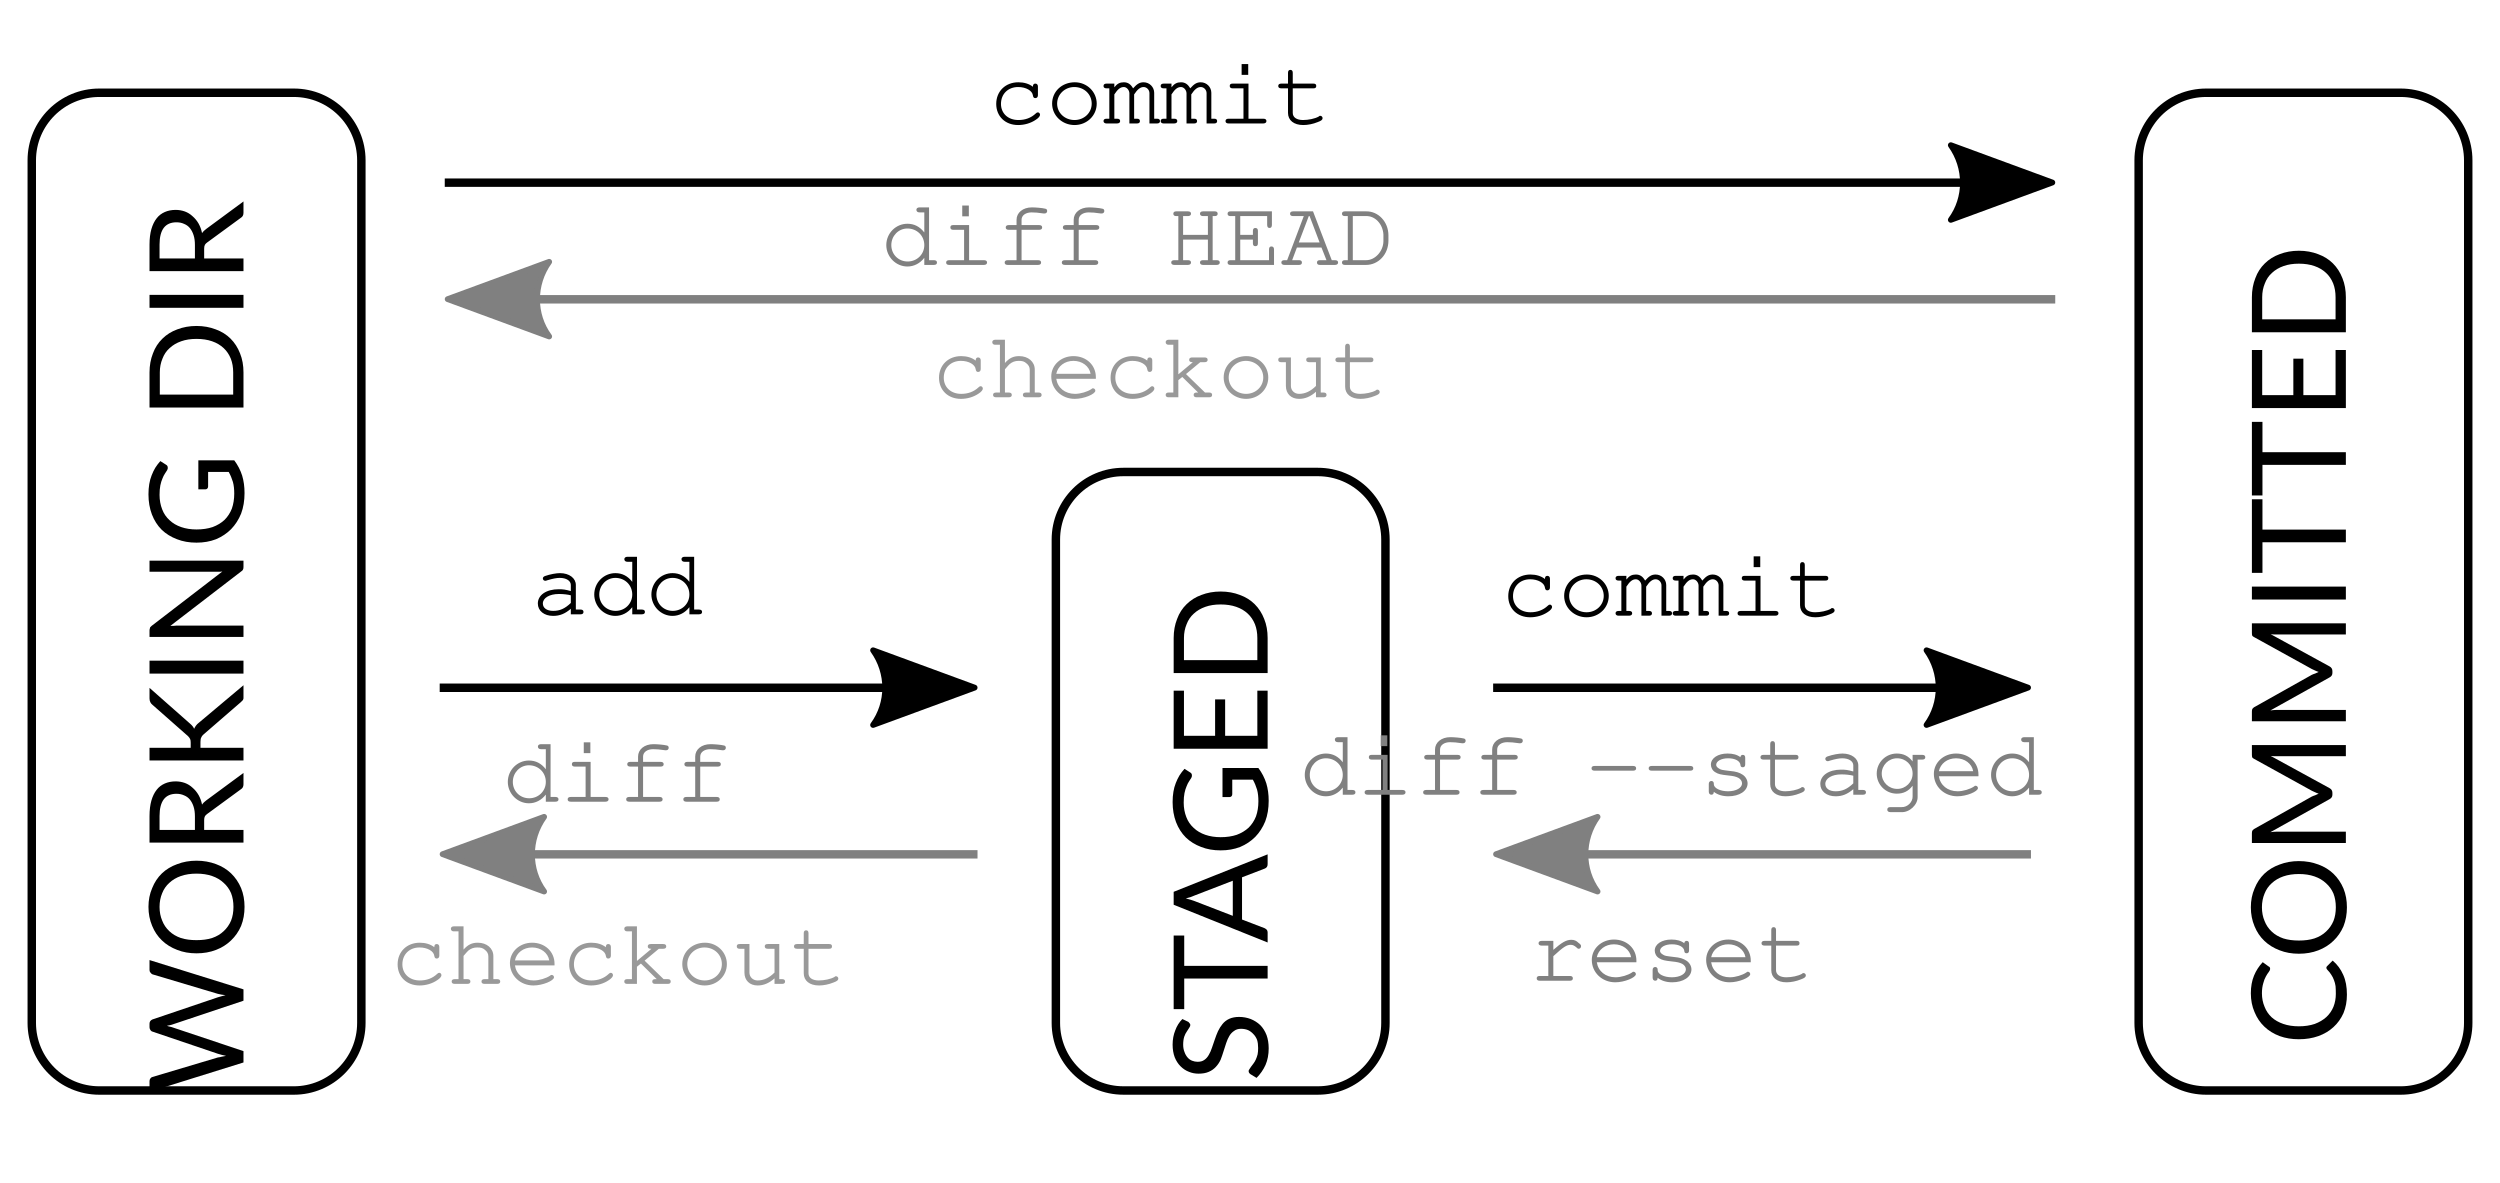
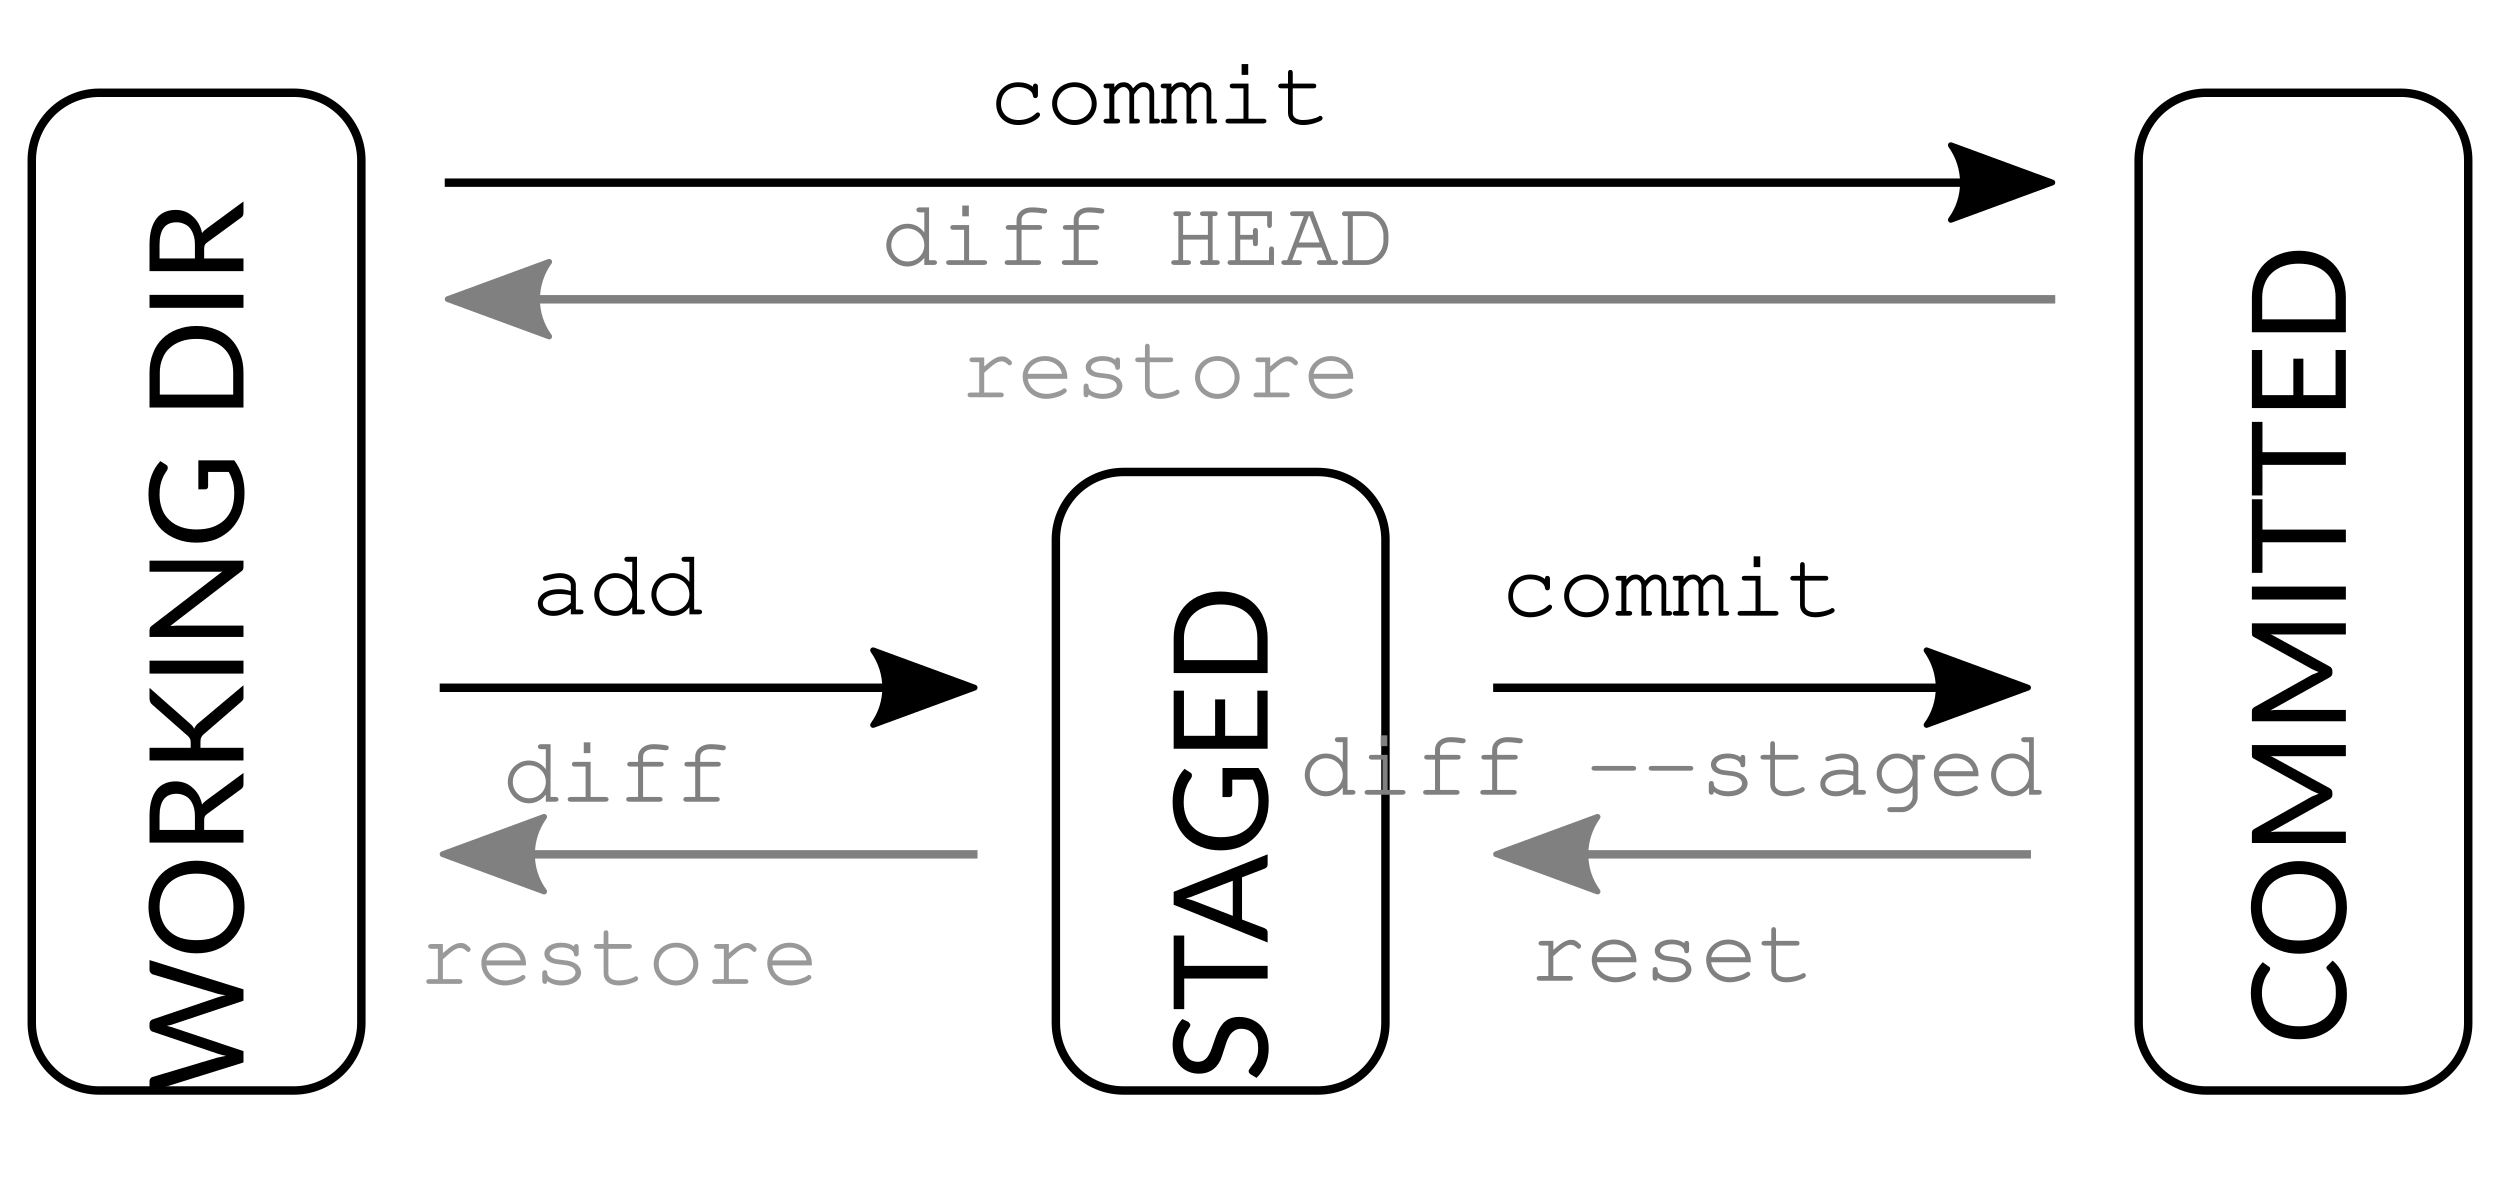
<svg xmlns="http://www.w3.org/2000/svg" width="148mm" height="70mm" viewBox="0 0 148 70" version="1.1" id="svg8">
  <defs id="defs2">
    <marker orient="auto" refY="0" refX="0" id="Arrow2Lend" style="overflow:visible">
      <path id="path941" style="fill:#000000;fill-opacity:1;fill-rule:evenodd;stroke:#000000;stroke-width:0.625;stroke-linejoin:round;stroke-opacity:1" d="M 8.719,4.034 -2.207,0.016 8.719,-4.002 c -1.745,2.372 -1.735,5.617 -6e-7,8.035 z" transform="matrix(-1.1,0,0,-1.1,-1.1,0)" />
    </marker>
    <marker orient="auto" refY="0" refX="0" id="Arrow1Lend" style="overflow:visible">
      <path id="path923" d="M 0,0 5,-5 -12.5,0 5,5 Z" style="fill:#000000;fill-opacity:1;fill-rule:evenodd;stroke:#000000;stroke-width:1pt;stroke-opacity:1" transform="matrix(-0.8,0,0,-0.8,-10,0)" />
    </marker>
    <marker orient="auto" refY="0" refX="0" id="Arrow2Lend-0" style="overflow:visible">
      <path id="path941-0" style="fill:#000000;fill-opacity:1;fill-rule:evenodd;stroke:#000000;stroke-width:0.625;stroke-linejoin:round;stroke-opacity:1" d="M 8.719,4.034 -2.207,0.016 8.719,-4.002 c -1.745,2.372 -1.735,5.617 -6e-7,8.035 z" transform="matrix(-1.1,0,0,-1.1,-1.1,0)" />
    </marker>
    <marker orient="auto" refY="0" refX="0" id="Arrow2Lend-4" style="overflow:visible">
      <path id="path941-2" style="fill:#000000;fill-opacity:1;fill-rule:evenodd;stroke:#000000;stroke-width:0.625;stroke-linejoin:round;stroke-opacity:1" d="M 8.719,4.034 -2.207,0.016 8.719,-4.002 c -1.745,2.372 -1.735,5.617 -6e-7,8.035 z" transform="matrix(-1.1,0,0,-1.1,-1.1,0)" />
    </marker>
    <marker orient="auto" refY="0" refX="0" id="Arrow2Lend-9" style="overflow:visible">
      <path id="path941-4" style="fill:#000000;fill-opacity:1;fill-rule:evenodd;stroke:#000000;stroke-width:0.625;stroke-linejoin:round;stroke-opacity:1" d="M 8.719,4.034 -2.207,0.016 8.719,-4.002 c -1.745,2.372 -1.735,5.617 -6e-7,8.035 z" transform="matrix(-1.1,0,0,-1.1,-1.1,0)" />
    </marker>
    <marker orient="auto" refY="0" refX="0" id="Arrow2Lend-4-7" style="overflow:visible">
      <path id="path941-2-2" style="fill:#808080;fill-opacity:1;fill-rule:evenodd;stroke:#808080;stroke-width:0.625;stroke-linejoin:round;stroke-opacity:1" d="M 8.719,4.034 -2.207,0.016 8.719,-4.002 c -1.745,2.372 -1.735,5.617 -6e-7,8.035 z" transform="matrix(-1.1,0,0,-1.1,-1.1,0)" />
    </marker>
    <marker orient="auto" refY="0" refX="0" id="Arrow2Lend-2" style="overflow:visible">
      <path id="path941-8" style="fill:#808080;fill-opacity:1;fill-rule:evenodd;stroke:#808080;stroke-width:0.625;stroke-linejoin:round;stroke-opacity:1" d="M 8.719,4.034 -2.207,0.016 8.719,-4.002 c -1.745,2.372 -1.735,5.617 -6e-7,8.035 z" transform="matrix(-1.1,0,0,-1.1,-1.1,0)" />
    </marker>
    <marker orient="auto" refY="0" refX="0" id="Arrow2Lend-0-4" style="overflow:visible">
      <path id="path941-0-7" style="fill:#808080;fill-opacity:1;fill-rule:evenodd;stroke:#808080;stroke-width:0.625;stroke-linejoin:round;stroke-opacity:1" d="M 8.719,4.034 -2.207,0.016 8.719,-4.002 c -1.745,2.372 -1.735,5.617 -6e-7,8.035 z" transform="matrix(-1.1,0,0,-1.1,-1.1,0)" />
    </marker>
  </defs>
  <g id="layer1" transform="translate(0,-227)">
    <text xml:space="preserve" style="font-style:normal;font-variant:normal;font-weight:normal;font-stretch:normal;font-size:3.528px;line-height:1.25;font-family:Lato;-inkscape-font-specification:'Lato, Normal';font-variant-ligatures:normal;font-variant-caps:normal;font-variant-numeric:normal;font-feature-settings:normal;text-align:center;letter-spacing:0px;word-spacing:0px;writing-mode:lr-tb;text-anchor:middle;fill:#000000;fill-opacity:1;stroke:none;stroke-width:0.265" x="84.19" y="241.942" id="text839">
      <tspan id="tspan837" x="84.19" y="245.223" style="stroke-width:0.265" />
    </text>
    <text xml:space="preserve" style="font-style:normal;font-variant:normal;font-weight:normal;font-stretch:normal;font-size:3.528px;line-height:1.25;font-family:Lato;-inkscape-font-specification:'Lato, Normal';font-variant-ligatures:normal;font-variant-caps:normal;font-variant-numeric:normal;font-feature-settings:normal;text-align:center;letter-spacing:0px;word-spacing:0px;writing-mode:lr-tb;text-anchor:middle;fill:#000000;fill-opacity:1;stroke:none;stroke-width:0.265" x="38.22" y="285.24" id="text861">
      <tspan id="tspan859" x="38.22" y="288.521" style="stroke-width:0.265" />
    </text>
    <text xml:space="preserve" style="font-style:normal;font-variant:normal;font-weight:normal;font-stretch:normal;font-size:3.528px;line-height:1.25;font-family:Courier;-inkscape-font-specification:'Courier, Normal';font-variant-ligatures:normal;font-variant-caps:normal;font-variant-numeric:normal;font-feature-settings:normal;text-align:center;letter-spacing:0px;word-spacing:0px;writing-mode:lr-tb;text-anchor:middle;fill:#000000;fill-opacity:1;stroke:none;stroke-width:0.265" x="73.973" y="234.308" id="text865">
      <tspan id="tspan863" x="73.973" y="234.308" style="font-style:normal;font-variant:normal;font-weight:normal;font-stretch:normal;font-size:5.644px;font-family:Courier;-inkscape-font-specification:'Courier, Normal';font-variant-ligatures:normal;font-variant-caps:normal;font-variant-numeric:normal;font-feature-settings:normal;text-align:center;writing-mode:lr-tb;text-anchor:middle;stroke-width:0.265">commit</tspan>
    </text>
    <g id="g4407">
      <text transform="rotate(-90)" id="text817" y="14.415" x="-262.161" style="font-style:normal;font-variant:normal;font-weight:normal;font-stretch:normal;font-size:3.528px;line-height:1.25;font-family:Lato;-inkscape-font-specification:'Lato, Normal';font-variant-ligatures:normal;font-variant-caps:normal;font-variant-numeric:normal;font-feature-settings:normal;text-align:center;letter-spacing:0px;word-spacing:0px;writing-mode:lr-tb;text-anchor:middle;fill:#000000;fill-opacity:1;stroke:none;stroke-width:0.265;" xml:space="preserve">
        <tspan style="font-style:normal;font-variant:normal;font-weight:normal;font-stretch:normal;font-size:7.761px;font-family:Lato;-inkscape-font-specification:'Lato, Normal';font-variant-ligatures:normal;font-variant-caps:normal;font-variant-numeric:normal;font-feature-settings:normal;text-align:center;writing-mode:lr-tb;text-anchor:middle;fill:#000000;stroke-width:0.265;" y="14.415" x="-262.161" id="tspan815">WORKING DIR</tspan>
      </text>
      <rect ry="4" rx="4" y="232.491" x="1.881" height="59.067" width="19.511" id="rect867" style="opacity:1;vector-effect:none;fill:none;fill-opacity:1;fill-rule:evenodd;stroke:#000000;stroke-width:0.5;stroke-linecap:round;stroke-linejoin:round;stroke-miterlimit:4;stroke-dasharray:none;stroke-dashoffset:0;stroke-opacity:1;paint-order:stroke fill markers" />
    </g>
    <g id="g4415">
      <text transform="rotate(-90)" id="text817-1-4" y="138.875" x="-262.025" style="font-style:normal;font-variant:normal;font-weight:normal;font-stretch:normal;font-size:3.528px;line-height:1.25;font-family:Lato;-inkscape-font-specification:'Lato, Normal';font-variant-ligatures:normal;font-variant-caps:normal;font-variant-numeric:normal;font-feature-settings:normal;text-align:center;letter-spacing:0px;word-spacing:0px;writing-mode:lr-tb;text-anchor:middle;fill:#000000;fill-opacity:1;stroke:none;stroke-width:0.265" xml:space="preserve">
        <tspan style="font-style:normal;font-variant:normal;font-weight:normal;font-stretch:normal;font-size:7.761px;font-family:Lato;-inkscape-font-specification:'Lato, Normal';font-variant-ligatures:normal;font-variant-caps:normal;font-variant-numeric:normal;font-feature-settings:normal;text-align:center;writing-mode:lr-tb;text-anchor:middle;stroke-width:0.265" y="138.875" x="-262.025" id="tspan815-3-3">COMMITTED</tspan>
      </text>
      <rect ry="4" rx="4" y="232.491" x="126.608" height="59.067" width="19.511" id="rect867-2" style="opacity:1;vector-effect:none;fill:none;fill-opacity:1;fill-rule:evenodd;stroke:#000000;stroke-width:0.5;stroke-linecap:round;stroke-linejoin:round;stroke-miterlimit:4;stroke-dasharray:none;stroke-dashoffset:0;stroke-opacity:1;paint-order:stroke fill markers" />
    </g>
    <g id="g904" transform="translate(1.438256,18.55342)">
      <text transform="rotate(-90)" id="text817-1" y="73.605" x="-254.641" style="font-style:normal;font-variant:normal;font-weight:normal;font-stretch:normal;font-size:3.528px;line-height:1.25;font-family:Lato;-inkscape-font-specification:'Lato, Normal';font-variant-ligatures:normal;font-variant-caps:normal;font-variant-numeric:normal;font-feature-settings:normal;text-align:center;letter-spacing:0px;word-spacing:0px;writing-mode:lr-tb;text-anchor:middle;fill:#000000;fill-opacity:1;stroke:none;stroke-width:0.265" xml:space="preserve">
        <tspan style="font-style:normal;font-variant:normal;font-weight:normal;font-stretch:normal;font-size:7.761px;font-family:Lato;-inkscape-font-specification:'Lato, Normal';font-variant-ligatures:normal;font-variant-caps:normal;font-variant-numeric:normal;font-feature-settings:normal;text-align:center;writing-mode:lr-tb;text-anchor:middle;stroke-width:0.265" y="73.605" x="-254.641" id="tspan815-3">STAGED</tspan>
      </text>
      <rect ry="4" rx="4" y="236.388" x="61.069" height="36.616" width="19.511" id="rect867-0" style="opacity:1;vector-effect:none;fill:none;fill-opacity:1;fill-rule:evenodd;stroke:#000000;stroke-width:0.5;stroke-linecap:round;stroke-linejoin:round;stroke-miterlimit:4;stroke-dasharray:none;stroke-dashoffset:0;stroke-opacity:1;paint-order:stroke fill markers" />
    </g>
    <path style="fill:none;stroke:#000000;stroke-width:0.5;stroke-linecap:butt;stroke-linejoin:miter;stroke-miterlimit:4;stroke-dasharray:none;stroke-opacity:1;marker-end:url(#Arrow2Lend)" d="m 27.796,262.522 c 10.335,0 20.669,0 31.003,0" id="path916" transform="translate(-1.766086,5.194229)" />
    <path transform="translate(60.59766,5.194229)" style="fill:none;stroke:#000000;stroke-width:0.5;stroke-linecap:butt;stroke-linejoin:miter;stroke-miterlimit:4;stroke-dasharray:none;stroke-opacity:1;marker-end:url(#Arrow2Lend-0)" d="m 27.796,262.522 c 10.335,0 20.669,0 31.003,0" id="path916-5" />
    <path transform="matrix(3.048228,0,0,3.048228,-58.39906,-562.413)" style="fill:none;stroke:#000000;stroke-width:0.164;stroke-linecap:butt;stroke-linejoin:miter;stroke-miterlimit:4;stroke-dasharray:none;stroke-opacity:1;marker-end:url(#Arrow2Lend-4)" d="m 27.796,262.522 c 10.335,0 20.669,0 31.003,0" id="path916-9" />
    <text xml:space="preserve" style="font-style:normal;font-variant:normal;font-weight:normal;font-stretch:normal;font-size:3.528px;line-height:1.25;font-family:Courier;-inkscape-font-specification:'Courier, Normal';font-variant-ligatures:normal;font-variant-caps:normal;font-variant-numeric:normal;font-feature-settings:normal;text-align:center;letter-spacing:0px;word-spacing:0px;writing-mode:lr-tb;text-anchor:middle;fill:#999999;fill-opacity:1;stroke:none;stroke-width:0.265" x="73.973" y="250.52" id="text865-1">
-       <tspan id="tspan863-6" x="73.973" y="250.52" style="font-style:normal;font-variant:normal;font-weight:normal;font-stretch:normal;font-size:5.644px;font-family:Courier;-inkscape-font-specification:'Courier, Normal';font-variant-ligatures:normal;font-variant-caps:normal;font-variant-numeric:normal;font-feature-settings:normal;text-align:center;writing-mode:lr-tb;text-anchor:middle;fill:#999999;stroke-width:0.265">checkout</tspan>
+       <tspan id="tspan863-6" x="73.973" y="250.52" style="font-style:normal;font-variant:normal;font-weight:normal;font-stretch:normal;font-size:5.644px;font-family:Courier;-inkscape-font-specification:'Courier, Normal';font-variant-ligatures:normal;font-variant-caps:normal;font-variant-numeric:normal;font-feature-settings:normal;text-align:center;writing-mode:lr-tb;text-anchor:middle;fill:#999999;stroke-width:0.265">restore</tspan>
    </text>
    <text xml:space="preserve" style="font-style:normal;font-variant:normal;font-weight:normal;font-stretch:normal;font-size:3.528px;line-height:1.25;font-family:Courier;-inkscape-font-specification:'Courier, Normal';font-variant-ligatures:normal;font-variant-caps:normal;font-variant-numeric:normal;font-feature-settings:normal;text-align:center;letter-spacing:0px;word-spacing:0px;writing-mode:lr-tb;text-anchor:middle;fill:#000000;fill-opacity:1;stroke:none;stroke-width:0.265" x="41.836" y="263.37" id="text865-3">
      <tspan id="tspan863-9" x="41.836" y="263.37" style="font-style:normal;font-variant:normal;font-weight:normal;font-stretch:normal;font-size:5.644px;font-family:Courier;-inkscape-font-specification:'Courier, Normal';font-variant-ligatures:normal;font-variant-caps:normal;font-variant-numeric:normal;font-feature-settings:normal;text-align:center;writing-mode:lr-tb;text-anchor:middle;stroke-width:0.265">add</tspan>
    </text>
    <text xml:space="preserve" style="font-style:normal;font-variant:normal;font-weight:normal;font-stretch:normal;font-size:3.528px;line-height:1.25;font-family:Courier;-inkscape-font-specification:'Courier, Normal';font-variant-ligatures:normal;font-variant-caps:normal;font-variant-numeric:normal;font-feature-settings:normal;text-align:center;letter-spacing:0px;word-spacing:0px;writing-mode:lr-tb;text-anchor:middle;fill:#000000;fill-opacity:1;stroke:none;stroke-width:0.265" x="104.287" y="263.452" id="text865-33">
      <tspan id="tspan863-4" x="104.287" y="263.452" style="font-style:normal;font-variant:normal;font-weight:normal;font-stretch:normal;font-size:5.644px;font-family:Courier;-inkscape-font-specification:'Courier, Normal';font-variant-ligatures:normal;font-variant-caps:normal;font-variant-numeric:normal;font-feature-settings:normal;text-align:center;writing-mode:lr-tb;text-anchor:middle;stroke-width:0.265">commit</tspan>
    </text>
    <text xml:space="preserve" style="font-style:normal;font-variant:normal;font-weight:normal;font-stretch:normal;font-size:3.528px;line-height:1.25;font-family:Courier;-inkscape-font-specification:'Courier, Normal';font-variant-ligatures:normal;font-variant-caps:normal;font-variant-numeric:normal;font-feature-settings:normal;text-align:center;letter-spacing:0px;word-spacing:0px;writing-mode:lr-tb;text-anchor:middle;fill:#999999;fill-opacity:1;stroke:none;stroke-width:0.265" x="41.923" y="285.249" id="text865-6">
-       <tspan id="tspan863-1" x="41.923" y="285.249" style="font-style:normal;font-variant:normal;font-weight:normal;font-stretch:normal;font-size:5.644px;font-family:Courier;-inkscape-font-specification:'Courier, Normal';font-variant-ligatures:normal;font-variant-caps:normal;font-variant-numeric:normal;font-feature-settings:normal;text-align:center;writing-mode:lr-tb;text-anchor:middle;fill:#999999;stroke-width:0.265">checkout</tspan>
+       <tspan id="tspan863-1" x="41.923" y="285.249" style="font-style:normal;font-variant:normal;font-weight:normal;font-stretch:normal;font-size:5.644px;font-family:Courier;-inkscape-font-specification:'Courier, Normal';font-variant-ligatures:normal;font-variant-caps:normal;font-variant-numeric:normal;font-feature-settings:normal;text-align:center;writing-mode:lr-tb;text-anchor:middle;fill:#999999;stroke-width:0.265">restore</tspan>
    </text>
    <text xml:space="preserve" style="font-style:normal;font-variant:normal;font-weight:normal;font-stretch:normal;font-size:3.528px;line-height:1.25;font-family:Courier;-inkscape-font-specification:'Courier, Normal';font-variant-ligatures:normal;font-variant-caps:normal;font-variant-numeric:normal;font-feature-settings:normal;text-align:center;letter-spacing:0px;word-spacing:0px;writing-mode:lr-tb;text-anchor:middle;fill:#808080;fill-opacity:1;stroke:none;stroke-width:0.265" x="104.275" y="285.06" id="text865-5">
      <tspan id="tspan863-61" x="104.275" y="285.06" style="font-style:normal;font-variant:normal;font-weight:normal;font-stretch:normal;font-size:5.644px;font-family:Courier;-inkscape-font-specification:'Courier, Normal';font-variant-ligatures:normal;font-variant-caps:normal;font-variant-numeric:normal;font-feature-settings:normal;text-align:center;writing-mode:lr-tb;text-anchor:middle;fill:#808080;stroke-width:0.265">reset</tspan>
    </text>
    <path transform="matrix(-3.048228,0,0,3.048228,206.3991,-555.5089)" style="fill:#808080;stroke:#808080;stroke-width:0.164;stroke-linecap:butt;stroke-linejoin:miter;stroke-miterlimit:4;stroke-dasharray:none;stroke-opacity:1;marker-end:url(#Arrow2Lend-4-7)" d="m 27.796,262.522 c 10.335,0 20.669,0 31.003,0" id="path916-9-9" />
    <path transform="matrix(-1,0,0,1,85.66509,15.05441)" style="fill:#808080;stroke:#808080;stroke-width:0.5;stroke-linecap:butt;stroke-linejoin:miter;stroke-miterlimit:4;stroke-dasharray:none;stroke-opacity:1;marker-end:url(#Arrow2Lend-2)" d="m 27.796,262.522 c 10.335,0 20.669,0 31.003,0" id="path916-2" />
    <path transform="matrix(-1,0,0,1,148.0288,15.05441)" style="fill:#808080;stroke:#808080;stroke-width:0.5;stroke-linecap:butt;stroke-linejoin:miter;stroke-miterlimit:4;stroke-dasharray:none;stroke-opacity:1;marker-end:url(#Arrow2Lend-0-4)" d="m 27.796,262.522 c 10.335,0 20.669,0 31.003,0" id="path916-5-6" />
    <text xml:space="preserve" style="font-style:normal;font-variant:normal;font-weight:normal;font-stretch:normal;font-size:3.528px;line-height:1.25;font-family:Courier;-inkscape-font-specification:'Courier, Normal';font-variant-ligatures:normal;font-variant-caps:normal;font-variant-numeric:normal;font-feature-settings:normal;text-align:center;letter-spacing:0px;word-spacing:0px;writing-mode:lr-tb;text-anchor:middle;fill:#808080;fill-opacity:1;stroke:none;stroke-width:0.265;" x="72.671" y="242.685" id="text865-37">
      <tspan id="tspan863-7" x="72.671" y="242.685" style="font-style:normal;font-variant:normal;font-weight:normal;font-stretch:normal;font-size:5.644px;font-family:Courier;-inkscape-font-specification:'Courier, Normal';font-variant-ligatures:normal;font-variant-caps:normal;font-variant-numeric:normal;font-feature-settings:normal;text-align:center;writing-mode:lr-tb;text-anchor:middle;stroke-width:0.265;fill:#808080;">diff HEAD</tspan>
    </text>
    <text xml:space="preserve" style="font-style:normal;font-variant:normal;font-weight:normal;font-stretch:normal;font-size:3.528px;line-height:1.25;font-family:Courier;-inkscape-font-specification:'Courier, Normal';font-variant-ligatures:normal;font-variant-caps:normal;font-variant-numeric:normal;font-feature-settings:normal;text-align:center;letter-spacing:0px;word-spacing:0px;writing-mode:lr-tb;text-anchor:middle;fill:#808080;fill-opacity:1;stroke:none;stroke-width:0.265;" x="41.8" y="274.461" id="text865-37-2">
      <tspan id="tspan863-7-3" x="43.492" y="274.461" style="font-style:normal;font-variant:normal;font-weight:normal;font-stretch:normal;font-size:5.644px;font-family:Courier;-inkscape-font-specification:'Courier, Normal';font-variant-ligatures:normal;font-variant-caps:normal;font-variant-numeric:normal;font-feature-settings:normal;text-align:center;writing-mode:lr-tb;text-anchor:middle;stroke-width:0.265;fill:#808080;">diff </tspan>
    </text>
    <text xml:space="preserve" style="font-style:normal;font-variant:normal;font-weight:normal;font-stretch:normal;font-size:3.528px;line-height:1.25;font-family:Courier;-inkscape-font-specification:'Courier, Normal';font-variant-ligatures:normal;font-variant-caps:normal;font-variant-numeric:normal;font-feature-settings:normal;text-align:center;letter-spacing:0px;word-spacing:0px;writing-mode:lr-tb;text-anchor:middle;fill:#808080;fill-opacity:1;stroke:none;stroke-width:0.265;" x="104.216" y="274.046" id="text865-37-7">
      <tspan id="tspan863-7-2" x="104.216" y="274.046" style="font-style:normal;font-variant:normal;font-weight:normal;font-stretch:normal;font-size:5.644px;font-family:Courier;-inkscape-font-specification:'Courier, Normal';font-variant-ligatures:normal;font-variant-caps:normal;font-variant-numeric:normal;font-feature-settings:normal;text-align:center;writing-mode:lr-tb;text-anchor:middle;stroke-width:0.265;fill:#808080;">diff --staged</tspan>
    </text>
  </g>
</svg>
